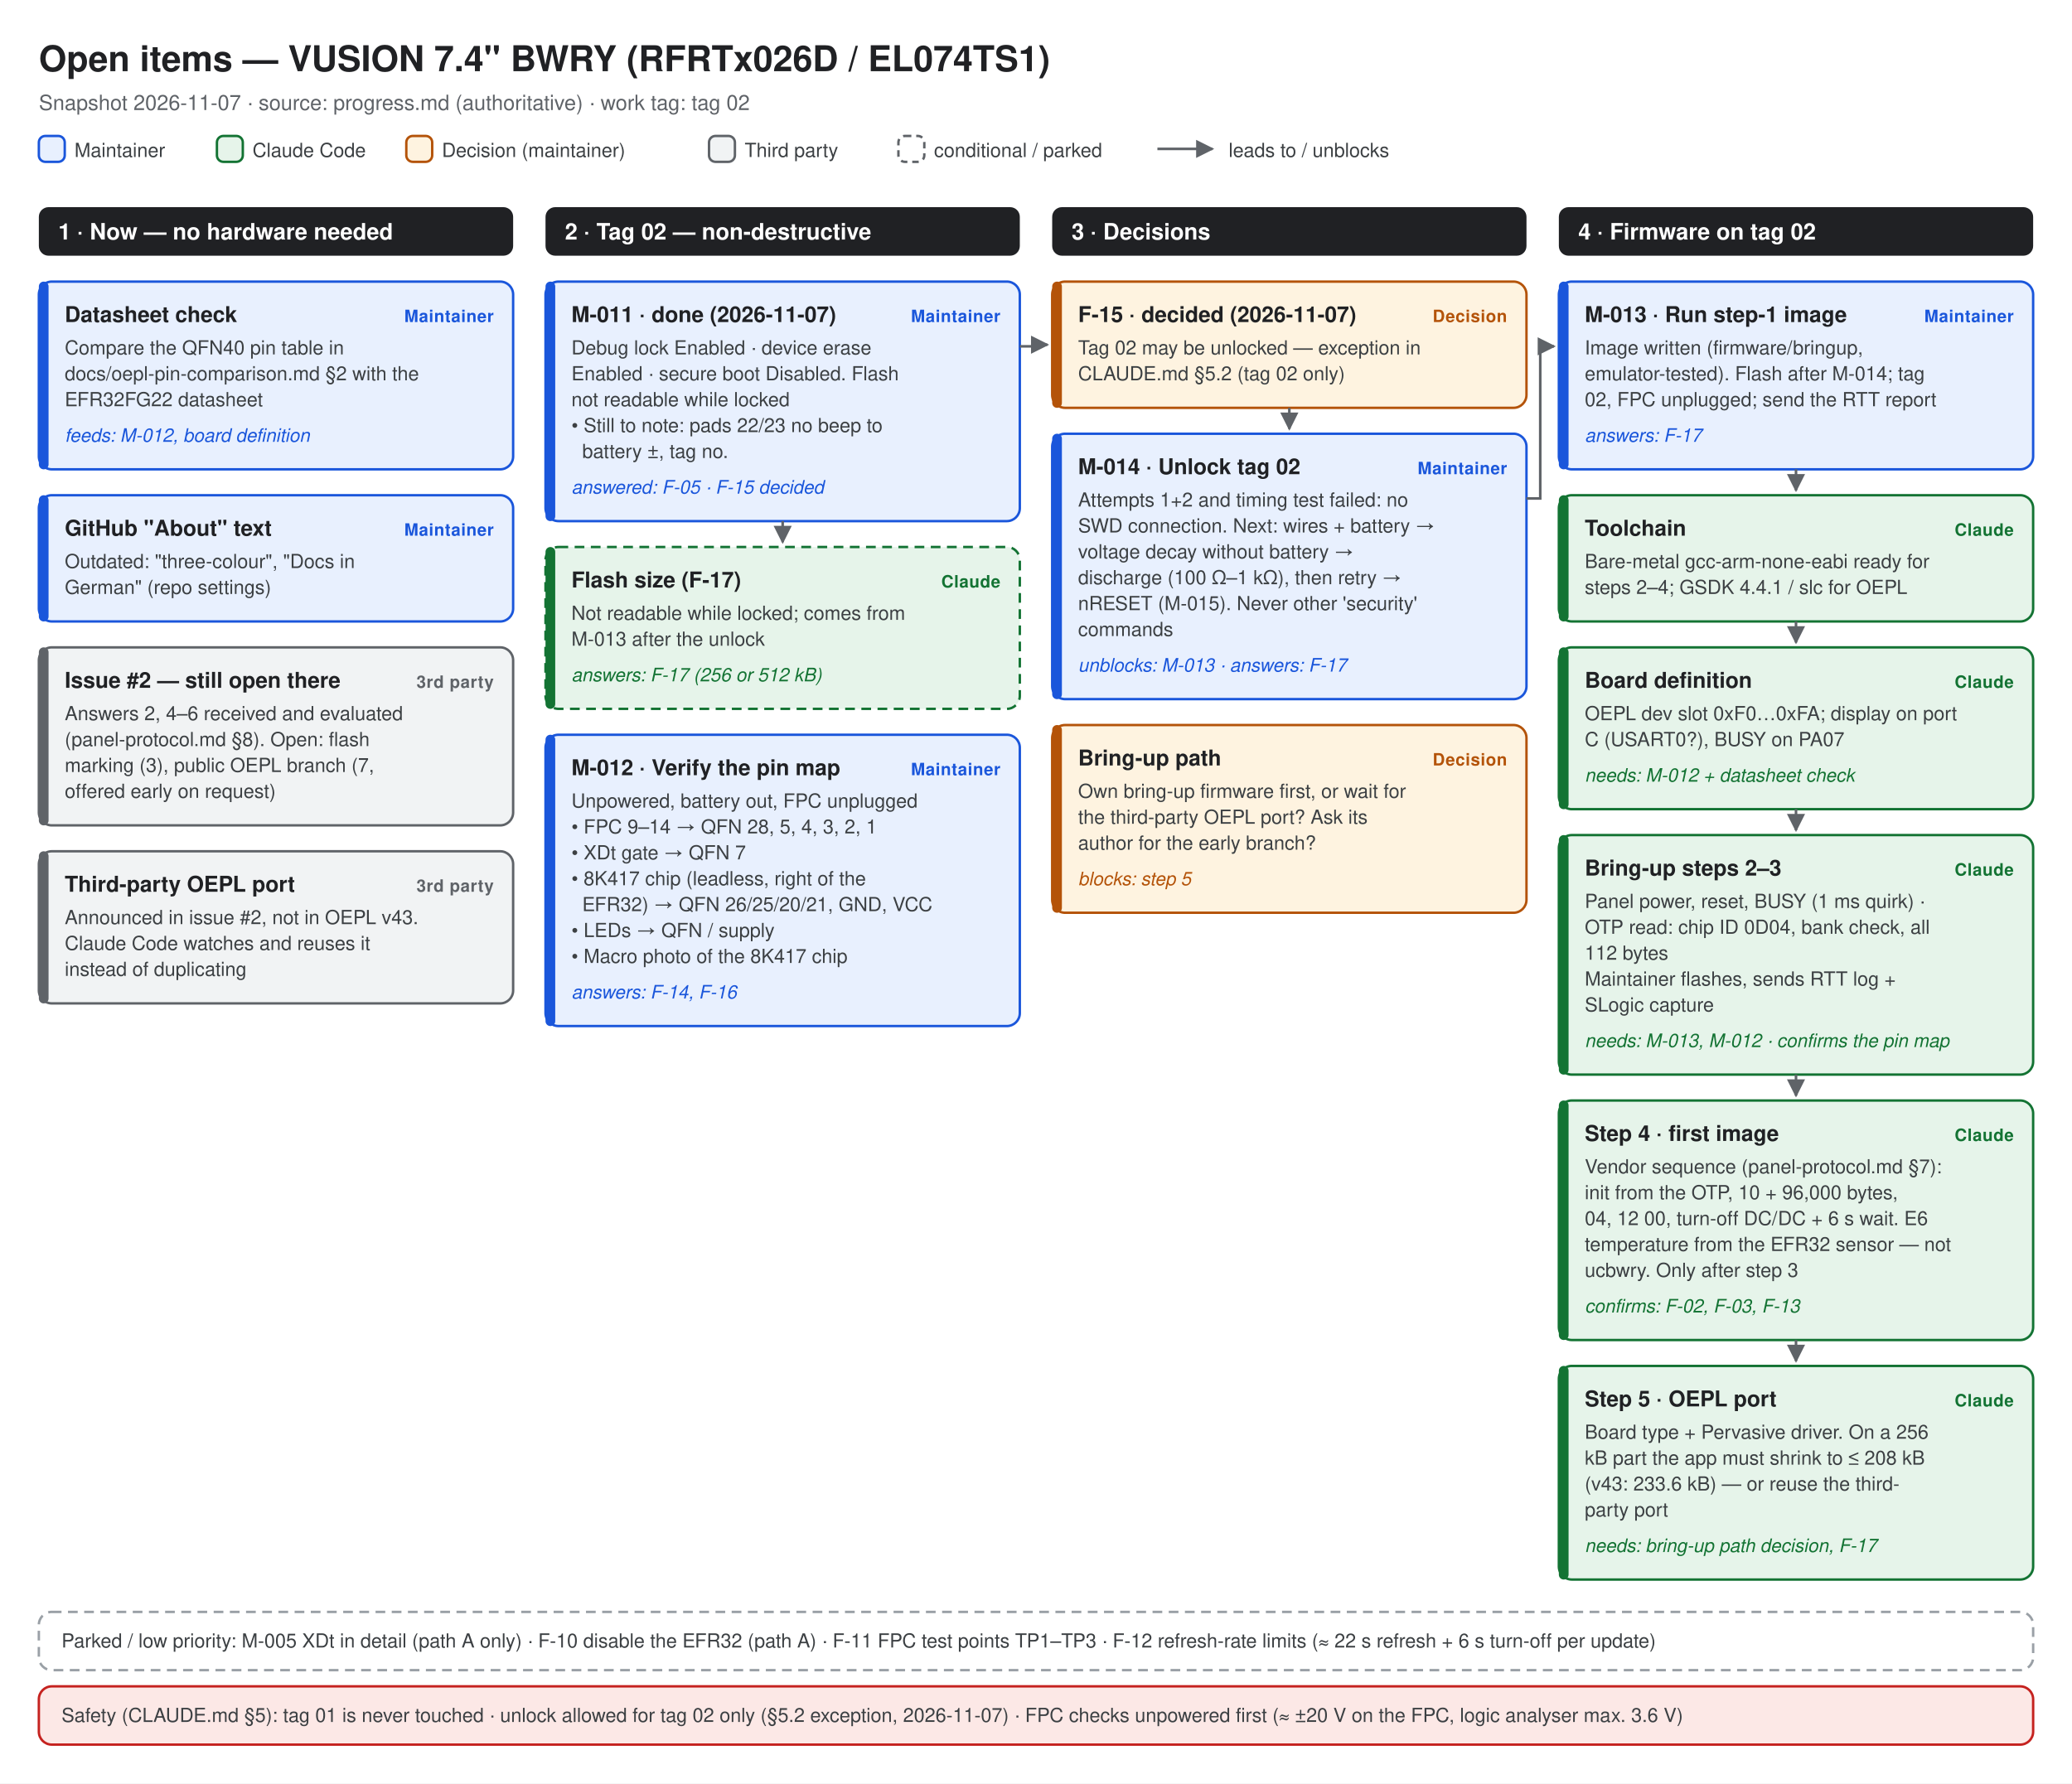
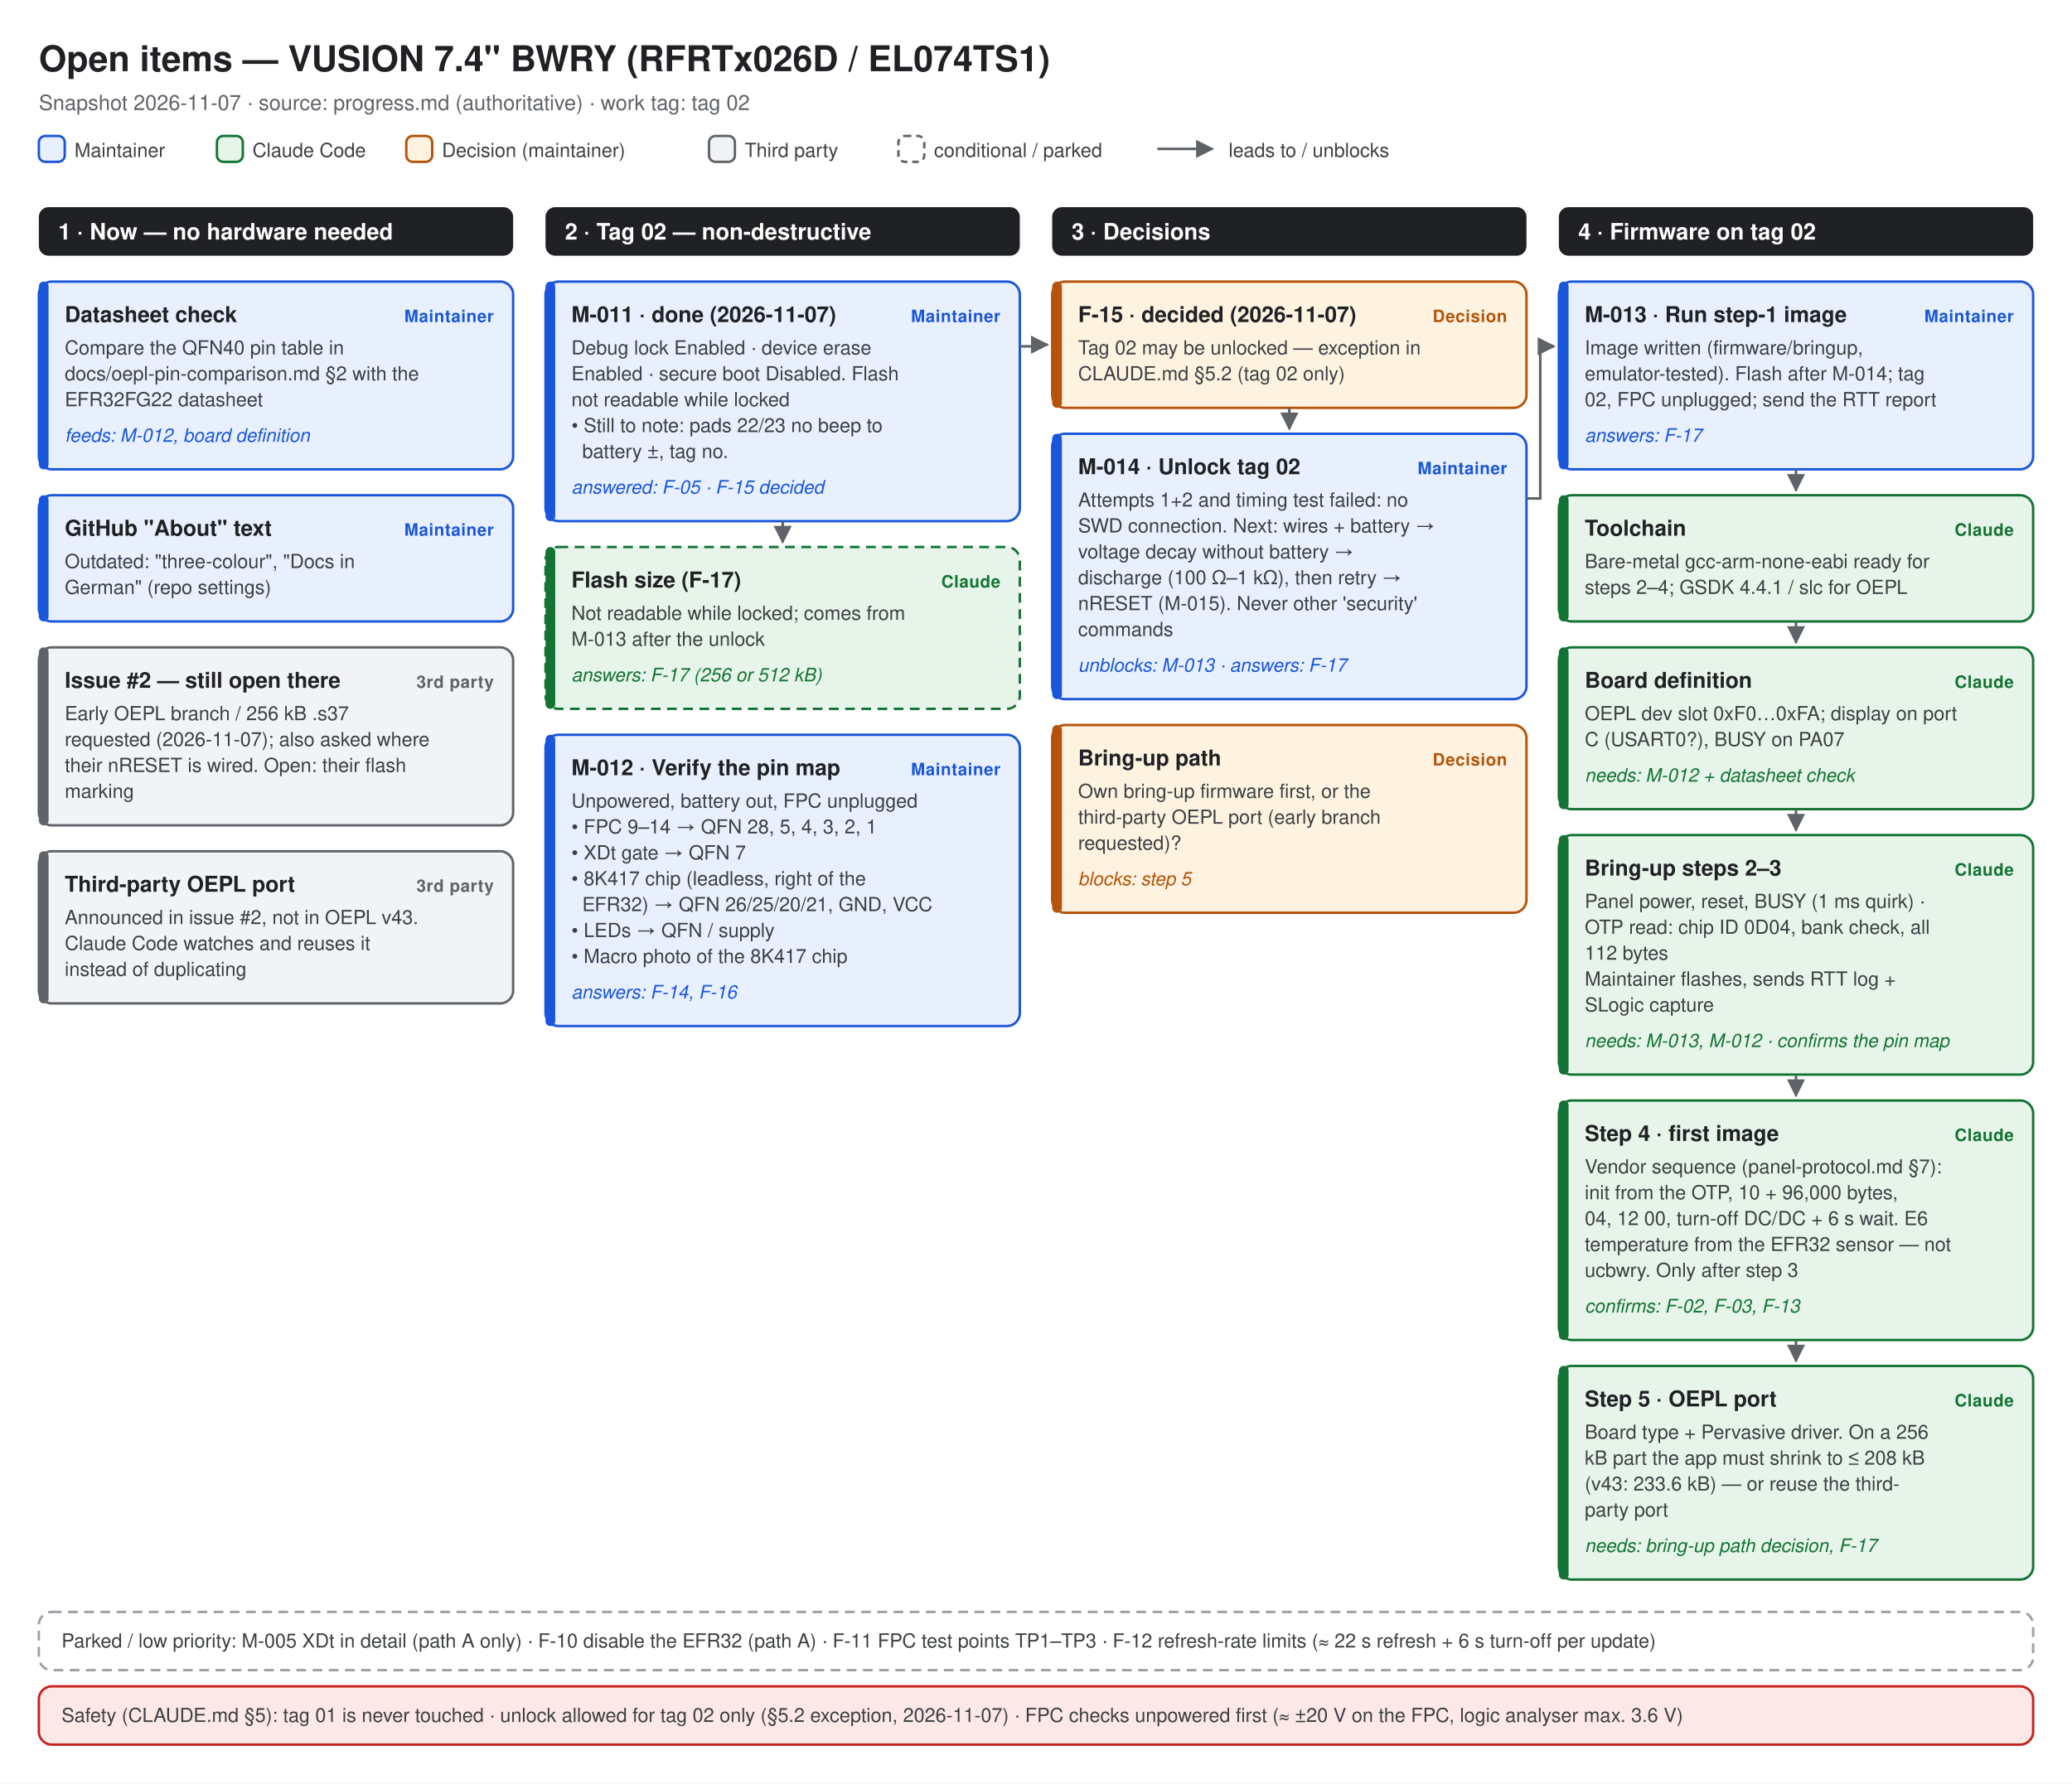
<svg xmlns="http://www.w3.org/2000/svg" width="1280" height="1102" viewBox="0 0 1280 1102" font-family="Segoe UI, Helvetica, Arial, sans-serif">
  <style>.h1{font-size:22px;font-weight:700;fill:#202124}.sub{font-size:13px;fill:#5f6368}.col{font-size:14px;font-weight:700;fill:#ffffff}.title{font-size:13.5px;font-weight:700;fill:#202124}.owner{font-size:10.5px;font-weight:700;letter-spacing:.3px}.body{font-size:12px;fill:#3c4043}.foot{font-size:11.5px;font-style:italic}.arrow{fill:none;stroke:#5f6368;stroke-width:1.6;marker-end:url(#tip)}</style>
  <defs>
    <marker id="tip" viewBox="0 0 10 10" refX="9" refY="5" markerWidth="7" markerHeight="7" orient="auto-start-reverse">
      <path d="M0,0 L10,5 L0,10 z" fill="#5f6368" />
    </marker>
  </defs>
  <rect width="1280" height="1102" fill="#ffffff" />
  <text x="24" y="44" class="h1">Open items — VUSION 7.4" BWRY (RFRTx026D / EL074TS1)</text>
  <text x="24" y="68" class="sub">Snapshot 2026-11-07 · source: progress.md (authoritative) · work tag: tag 02</text>
  <rect x="24" y="84" width="16" height="16" rx="4" fill="#e8f0fe" stroke="#1a56db" stroke-width="1.5" />
  <text x="46" y="97" class="body">Maintainer</text>
  <rect x="134" y="84" width="16" height="16" rx="4" fill="#e6f4ea" stroke="#137333" stroke-width="1.5" />
  <text x="156" y="97" class="body">Claude Code</text>
  <rect x="251" y="84" width="16" height="16" rx="4" fill="#fef3e0" stroke="#b45309" stroke-width="1.5" />
  <text x="273" y="97" class="body">Decision (maintainer)</text>
  <rect x="438" y="84" width="16" height="16" rx="4" fill="#f1f3f4" stroke="#5f6368" stroke-width="1.5" />
  <text x="460" y="97" class="body">Third party</text>
  <rect x="555" y="84" width="16" height="16" rx="4" fill="#ffffff" stroke="#5f6368" stroke-width="1.5" stroke-dasharray="4 3" />
  <text x="577" y="97" class="body">conditional / parked</text>
  <path d="M715,92 L749,92" class="arrow" />
  <text x="759" y="97" class="body">leads to / unblocks</text>
  <rect x="24" y="128" width="293" height="30" rx="6" fill="#202124" />
  <text x="36" y="148" class="col">1 · Now — no hardware needed</text>
  <rect x="24" y="174" width="293" height="116" rx="8" fill="#e8f0fe" stroke="#1a56db" stroke-width="1.5" />
  <rect x="24" y="174" width="6" height="116" rx="3" fill="#1a56db" />
  <text x="40" y="199" class="title">Datasheet check</text>
  <text x="305" y="199" class="owner" fill="#1a56db" text-anchor="end">Maintainer</text>
  <text x="40" y="219" class="body" xml:space="preserve">Compare the QFN40 pin table in</text>
  <text x="40" y="235" class="body" xml:space="preserve">docs/oepl-pin-comparison.md §2 with the</text>
  <text x="40" y="251" class="body" xml:space="preserve">EFR32FG22 datasheet</text>
  <text x="40" y="273" class="foot" fill="#1a56db">feeds: M-012, board definition</text>
  <rect x="24" y="306" width="293" height="78" rx="8" fill="#e8f0fe" stroke="#1a56db" stroke-width="1.5" />
  <rect x="24" y="306" width="6" height="78" rx="3" fill="#1a56db" />
  <text x="40" y="331" class="title">GitHub "About" text</text>
  <text x="305" y="331" class="owner" fill="#1a56db" text-anchor="end">Maintainer</text>
  <text x="40" y="351" class="body" xml:space="preserve">Outdated: "three-colour", "Docs in</text>
  <text x="40" y="367" class="body" xml:space="preserve">German" (repo settings)</text>
  <rect x="24" y="400" width="293" height="110" rx="8" fill="#f1f3f4" stroke="#5f6368" stroke-width="1.5" />
  <rect x="24" y="400" width="6" height="110" rx="3" fill="#5f6368" />
  <text x="40" y="425" class="title">Issue #2 — still open there</text>
  <text x="305" y="425" class="owner" fill="#5f6368" text-anchor="end">3rd party</text>
-   <text x="40" y="445" class="body" xml:space="preserve">Answers 2, 4–6 received and evaluated</text>
-   <text x="40" y="461" class="body" xml:space="preserve">(panel-protocol.md §8). Open: flash</text>
-   <text x="40" y="477" class="body" xml:space="preserve">marking (3), public OEPL branch (7,</text>
-   <text x="40" y="493" class="body" xml:space="preserve">offered early on request)</text>
+   <text x="40" y="445" class="body" xml:space="preserve">Early OEPL branch / 256 kB .s37</text>
+   <text x="40" y="461" class="body" xml:space="preserve">requested (2026-11-07); also asked where</text>
+   <text x="40" y="477" class="body" xml:space="preserve">their nRESET is wired. Open: their flash</text>
+   <text x="40" y="493" class="body" xml:space="preserve">marking</text>
  <rect x="24" y="526" width="293" height="94" rx="8" fill="#f1f3f4" stroke="#5f6368" stroke-width="1.5" />
  <rect x="24" y="526" width="6" height="94" rx="3" fill="#5f6368" />
  <text x="40" y="551" class="title">Third-party OEPL port</text>
  <text x="305" y="551" class="owner" fill="#5f6368" text-anchor="end">3rd party</text>
  <text x="40" y="571" class="body" xml:space="preserve">Announced in issue #2, not in OEPL v43.</text>
  <text x="40" y="587" class="body" xml:space="preserve">Claude Code watches and reuses it</text>
  <text x="40" y="603" class="body" xml:space="preserve">instead of duplicating</text>
  <rect x="337" y="128" width="293" height="30" rx="6" fill="#202124" />
  <text x="349" y="148" class="col">2 · Tag 02 — non-destructive</text>
  <rect x="337" y="174" width="293" height="148" rx="8" fill="#e8f0fe" stroke="#1a56db" stroke-width="1.5" />
  <rect x="337" y="174" width="6" height="148" rx="3" fill="#1a56db" />
  <text x="353" y="199" class="title">M-011 · done (2026-11-07)</text>
  <text x="618" y="199" class="owner" fill="#1a56db" text-anchor="end">Maintainer</text>
  <text x="353" y="219" class="body" xml:space="preserve">Debug lock Enabled · device erase</text>
  <text x="353" y="235" class="body" xml:space="preserve">Enabled · secure boot Disabled. Flash</text>
  <text x="353" y="251" class="body" xml:space="preserve">not readable while locked</text>
  <text x="353" y="267" class="body" xml:space="preserve">• Still to note: pads 22/23 no beep to</text>
  <text x="353" y="283" class="body" xml:space="preserve">  battery ±, tag no.</text>
  <text x="353" y="305" class="foot" fill="#1a56db">answered: F-05 · F-15 decided</text>
  <rect x="337" y="338" width="293" height="100" rx="8" fill="#e6f4ea" stroke="#137333" stroke-width="1.5" stroke-dasharray="6 4" />
  <rect x="337" y="338" width="6" height="100" rx="3" fill="#137333" />
  <text x="353" y="363" class="title">Flash size (F-17)</text>
  <text x="618" y="363" class="owner" fill="#137333" text-anchor="end">Claude</text>
  <text x="353" y="383" class="body" xml:space="preserve">Not readable while locked; comes from</text>
  <text x="353" y="399" class="body" xml:space="preserve">M-013 after the unlock</text>
  <text x="353" y="421" class="foot" fill="#137333">answers: F-17 (256 or 512 kB)</text>
  <rect x="337" y="454" width="293" height="180" rx="8" fill="#e8f0fe" stroke="#1a56db" stroke-width="1.5" />
  <rect x="337" y="454" width="6" height="180" rx="3" fill="#1a56db" />
  <text x="353" y="479" class="title">M-012 · Verify the pin map</text>
  <text x="618" y="479" class="owner" fill="#1a56db" text-anchor="end">Maintainer</text>
  <text x="353" y="499" class="body" xml:space="preserve">Unpowered, battery out, FPC unplugged</text>
  <text x="353" y="515" class="body" xml:space="preserve">• FPC 9–14 → QFN 28, 5, 4, 3, 2, 1</text>
  <text x="353" y="531" class="body" xml:space="preserve">• XDt gate → QFN 7</text>
  <text x="353" y="547" class="body" xml:space="preserve">• 8K417 chip (leadless, right of the</text>
  <text x="353" y="563" class="body" xml:space="preserve">  EFR32) → QFN 26/25/20/21, GND, VCC</text>
  <text x="353" y="579" class="body" xml:space="preserve">• LEDs → QFN / supply</text>
  <text x="353" y="595" class="body" xml:space="preserve">• Macro photo of the 8K417 chip</text>
  <text x="353" y="617" class="foot" fill="#1a56db">answers: F-14, F-16</text>
  <rect x="650" y="128" width="293" height="30" rx="6" fill="#202124" />
  <text x="662" y="148" class="col">3 · Decisions</text>
  <rect x="650" y="174" width="293" height="78" rx="8" fill="#fef3e0" stroke="#b45309" stroke-width="1.5" />
  <rect x="650" y="174" width="6" height="78" rx="3" fill="#b45309" />
  <text x="666" y="199" class="title">F-15 · decided (2026-11-07)</text>
  <text x="931" y="199" class="owner" fill="#b45309" text-anchor="end">Decision</text>
  <text x="666" y="219" class="body" xml:space="preserve">Tag 02 may be unlocked — exception in</text>
  <text x="666" y="235" class="body" xml:space="preserve">CLAUDE.md §5.2 (tag 02 only)</text>
  <rect x="650" y="268" width="293" height="164" rx="8" fill="#e8f0fe" stroke="#1a56db" stroke-width="1.5" />
  <rect x="650" y="268" width="6" height="164" rx="3" fill="#1a56db" />
  <text x="666" y="293" class="title">M-014 · Unlock tag 02</text>
  <text x="931" y="293" class="owner" fill="#1a56db" text-anchor="end">Maintainer</text>
  <text x="666" y="313" class="body" xml:space="preserve">Attempts 1+2 and timing test failed: no</text>
  <text x="666" y="329" class="body" xml:space="preserve">SWD connection. Next: wires + battery →</text>
  <text x="666" y="345" class="body" xml:space="preserve">voltage decay without battery →</text>
  <text x="666" y="361" class="body" xml:space="preserve">discharge (100 Ω–1 kΩ), then retry →</text>
  <text x="666" y="377" class="body" xml:space="preserve">nRESET (M-015). Never other 'security'</text>
  <text x="666" y="393" class="body" xml:space="preserve">commands</text>
  <text x="666" y="415" class="foot" fill="#1a56db">unblocks: M-013 · answers: F-17</text>
  <rect x="650" y="448" width="293" height="116" rx="8" fill="#fef3e0" stroke="#b45309" stroke-width="1.5" />
  <rect x="650" y="448" width="6" height="116" rx="3" fill="#b45309" />
  <text x="666" y="473" class="title">Bring-up path</text>
  <text x="931" y="473" class="owner" fill="#b45309" text-anchor="end">Decision</text>
-   <text x="666" y="493" class="body" xml:space="preserve">Own bring-up firmware first, or wait for</text>
-   <text x="666" y="509" class="body" xml:space="preserve">the third-party OEPL port? Ask its</text>
-   <text x="666" y="525" class="body" xml:space="preserve">author for the early branch?</text>
+   <text x="666" y="493" class="body" xml:space="preserve">Own bring-up firmware first, or the</text>
+   <text x="666" y="509" class="body" xml:space="preserve">third-party OEPL port (early branch</text>
+   <text x="666" y="525" class="body" xml:space="preserve">requested)?</text>
  <text x="666" y="547" class="foot" fill="#b45309">blocks: step 5</text>
  <rect x="963" y="128" width="293" height="30" rx="6" fill="#202124" />
  <text x="975" y="148" class="col">4 · Firmware on tag 02</text>
  <rect x="963" y="174" width="293" height="116" rx="8" fill="#e8f0fe" stroke="#1a56db" stroke-width="1.5" />
  <rect x="963" y="174" width="6" height="116" rx="3" fill="#1a56db" />
  <text x="979" y="199" class="title">M-013 · Run step-1 image</text>
  <text x="1244" y="199" class="owner" fill="#1a56db" text-anchor="end">Maintainer</text>
  <text x="979" y="219" class="body" xml:space="preserve">Image written (firmware/bringup,</text>
  <text x="979" y="235" class="body" xml:space="preserve">emulator-tested). Flash after M-014; tag</text>
  <text x="979" y="251" class="body" xml:space="preserve">02, FPC unplugged; send the RTT report</text>
  <text x="979" y="273" class="foot" fill="#1a56db">answers: F-17</text>
  <rect x="963" y="306" width="293" height="78" rx="8" fill="#e6f4ea" stroke="#137333" stroke-width="1.5" />
  <rect x="963" y="306" width="6" height="78" rx="3" fill="#137333" />
  <text x="979" y="331" class="title">Toolchain</text>
  <text x="1244" y="331" class="owner" fill="#137333" text-anchor="end">Claude</text>
  <text x="979" y="351" class="body" xml:space="preserve">Bare-metal gcc-arm-none-eabi ready for</text>
  <text x="979" y="367" class="body" xml:space="preserve">steps 2–4; GSDK 4.4.1 / slc for OEPL</text>
  <rect x="963" y="400" width="293" height="100" rx="8" fill="#e6f4ea" stroke="#137333" stroke-width="1.5" />
  <rect x="963" y="400" width="6" height="100" rx="3" fill="#137333" />
  <text x="979" y="425" class="title">Board definition</text>
  <text x="1244" y="425" class="owner" fill="#137333" text-anchor="end">Claude</text>
  <text x="979" y="445" class="body" xml:space="preserve">OEPL dev slot 0xF0…0xFA; display on port</text>
  <text x="979" y="461" class="body" xml:space="preserve">C (USART0?), BUSY on PA07</text>
  <text x="979" y="483" class="foot" fill="#137333">needs: M-012 + datasheet check</text>
  <rect x="963" y="516" width="293" height="148" rx="8" fill="#e6f4ea" stroke="#137333" stroke-width="1.5" />
  <rect x="963" y="516" width="6" height="148" rx="3" fill="#137333" />
  <text x="979" y="541" class="title">Bring-up steps 2–3</text>
  <text x="1244" y="541" class="owner" fill="#137333" text-anchor="end">Claude</text>
  <text x="979" y="561" class="body" xml:space="preserve">Panel power, reset, BUSY (1 ms quirk) ·</text>
  <text x="979" y="577" class="body" xml:space="preserve">OTP read: chip ID 0D04, bank check, all</text>
  <text x="979" y="593" class="body" xml:space="preserve">112 bytes</text>
  <text x="979" y="609" class="body" xml:space="preserve">Maintainer flashes, sends RTT log +</text>
  <text x="979" y="625" class="body" xml:space="preserve">SLogic capture</text>
  <text x="979" y="647" class="foot" fill="#137333">needs: M-013, M-012 · confirms the pin map</text>
  <rect x="963" y="680" width="293" height="148" rx="8" fill="#e6f4ea" stroke="#137333" stroke-width="1.5" />
  <rect x="963" y="680" width="6" height="148" rx="3" fill="#137333" />
  <text x="979" y="705" class="title">Step 4 · first image</text>
  <text x="1244" y="705" class="owner" fill="#137333" text-anchor="end">Claude</text>
  <text x="979" y="725" class="body" xml:space="preserve">Vendor sequence (panel-protocol.md §7):</text>
  <text x="979" y="741" class="body" xml:space="preserve">init from the OTP, 10 + 96,000 bytes,</text>
  <text x="979" y="757" class="body" xml:space="preserve">04, 12 00, turn-off DC/DC + 6 s wait. E6</text>
  <text x="979" y="773" class="body" xml:space="preserve">temperature from the EFR32 sensor — not</text>
  <text x="979" y="789" class="body" xml:space="preserve">ucbwry. Only after step 3</text>
  <text x="979" y="811" class="foot" fill="#137333">confirms: F-02, F-03, F-13</text>
  <rect x="963" y="844" width="293" height="132" rx="8" fill="#e6f4ea" stroke="#137333" stroke-width="1.5" />
  <rect x="963" y="844" width="6" height="132" rx="3" fill="#137333" />
  <text x="979" y="869" class="title">Step 5 · OEPL port</text>
  <text x="1244" y="869" class="owner" fill="#137333" text-anchor="end">Claude</text>
  <text x="979" y="889" class="body" xml:space="preserve">Board type + Pervasive driver. On a 256</text>
  <text x="979" y="905" class="body" xml:space="preserve">kB part the app must shrink to ≤ 208 kB</text>
  <text x="979" y="921" class="body" xml:space="preserve">(v43: 233.6 kB) — or reuse the third-</text>
  <text x="979" y="937" class="body" xml:space="preserve">party port</text>
  <text x="979" y="959" class="foot" fill="#137333">needs: bring-up path decision, F-17</text>
  <path d="M483.5,322 L483.5,335" class="arrow" />
  <path d="M630,214 L638.5,214 L638.5,213.0 L647,213.0" class="arrow" />
  <path d="M796.5,252 L796.5,265" class="arrow" />
  <path d="M943,308 L951.5,308 L951.5,214 L960,214" class="arrow" />
  <path d="M1109.5,290 L1109.5,303" class="arrow" />
  <path d="M1109.5,384 L1109.5,397" class="arrow" />
  <path d="M1109.5,500 L1109.5,513" class="arrow" />
  <path d="M1109.5,664 L1109.5,677" class="arrow" />
  <path d="M1109.5,828 L1109.5,841" class="arrow" />
  <rect x="24" y="996" width="1232" height="36" rx="8" fill="#ffffff" stroke="#9aa0a6" stroke-width="1.5" stroke-dasharray="6 4" />
  <text x="38" y="1018" class="body">Parked / low priority: M-005 XDt in detail (path A only) · F-10 disable the EFR32 (path A) · F-11 FPC test points TP1–TP3 · F-12 refresh-rate limits (≈ 22 s refresh + 6 s turn-off per update)</text>
  <rect x="24" y="1042" width="1232" height="36" rx="8" fill="#fce8e6" stroke="#c5221f" stroke-width="1.5" />
  <text x="38" y="1064" class="body">Safety (CLAUDE.md §5): tag 01 is never touched · unlock allowed for tag 02 only (§5.2 exception, 2026-11-07) · FPC checks unpowered first (≈ ±20 V on the FPC, logic analyser max. 3.6 V)</text>
</svg>
